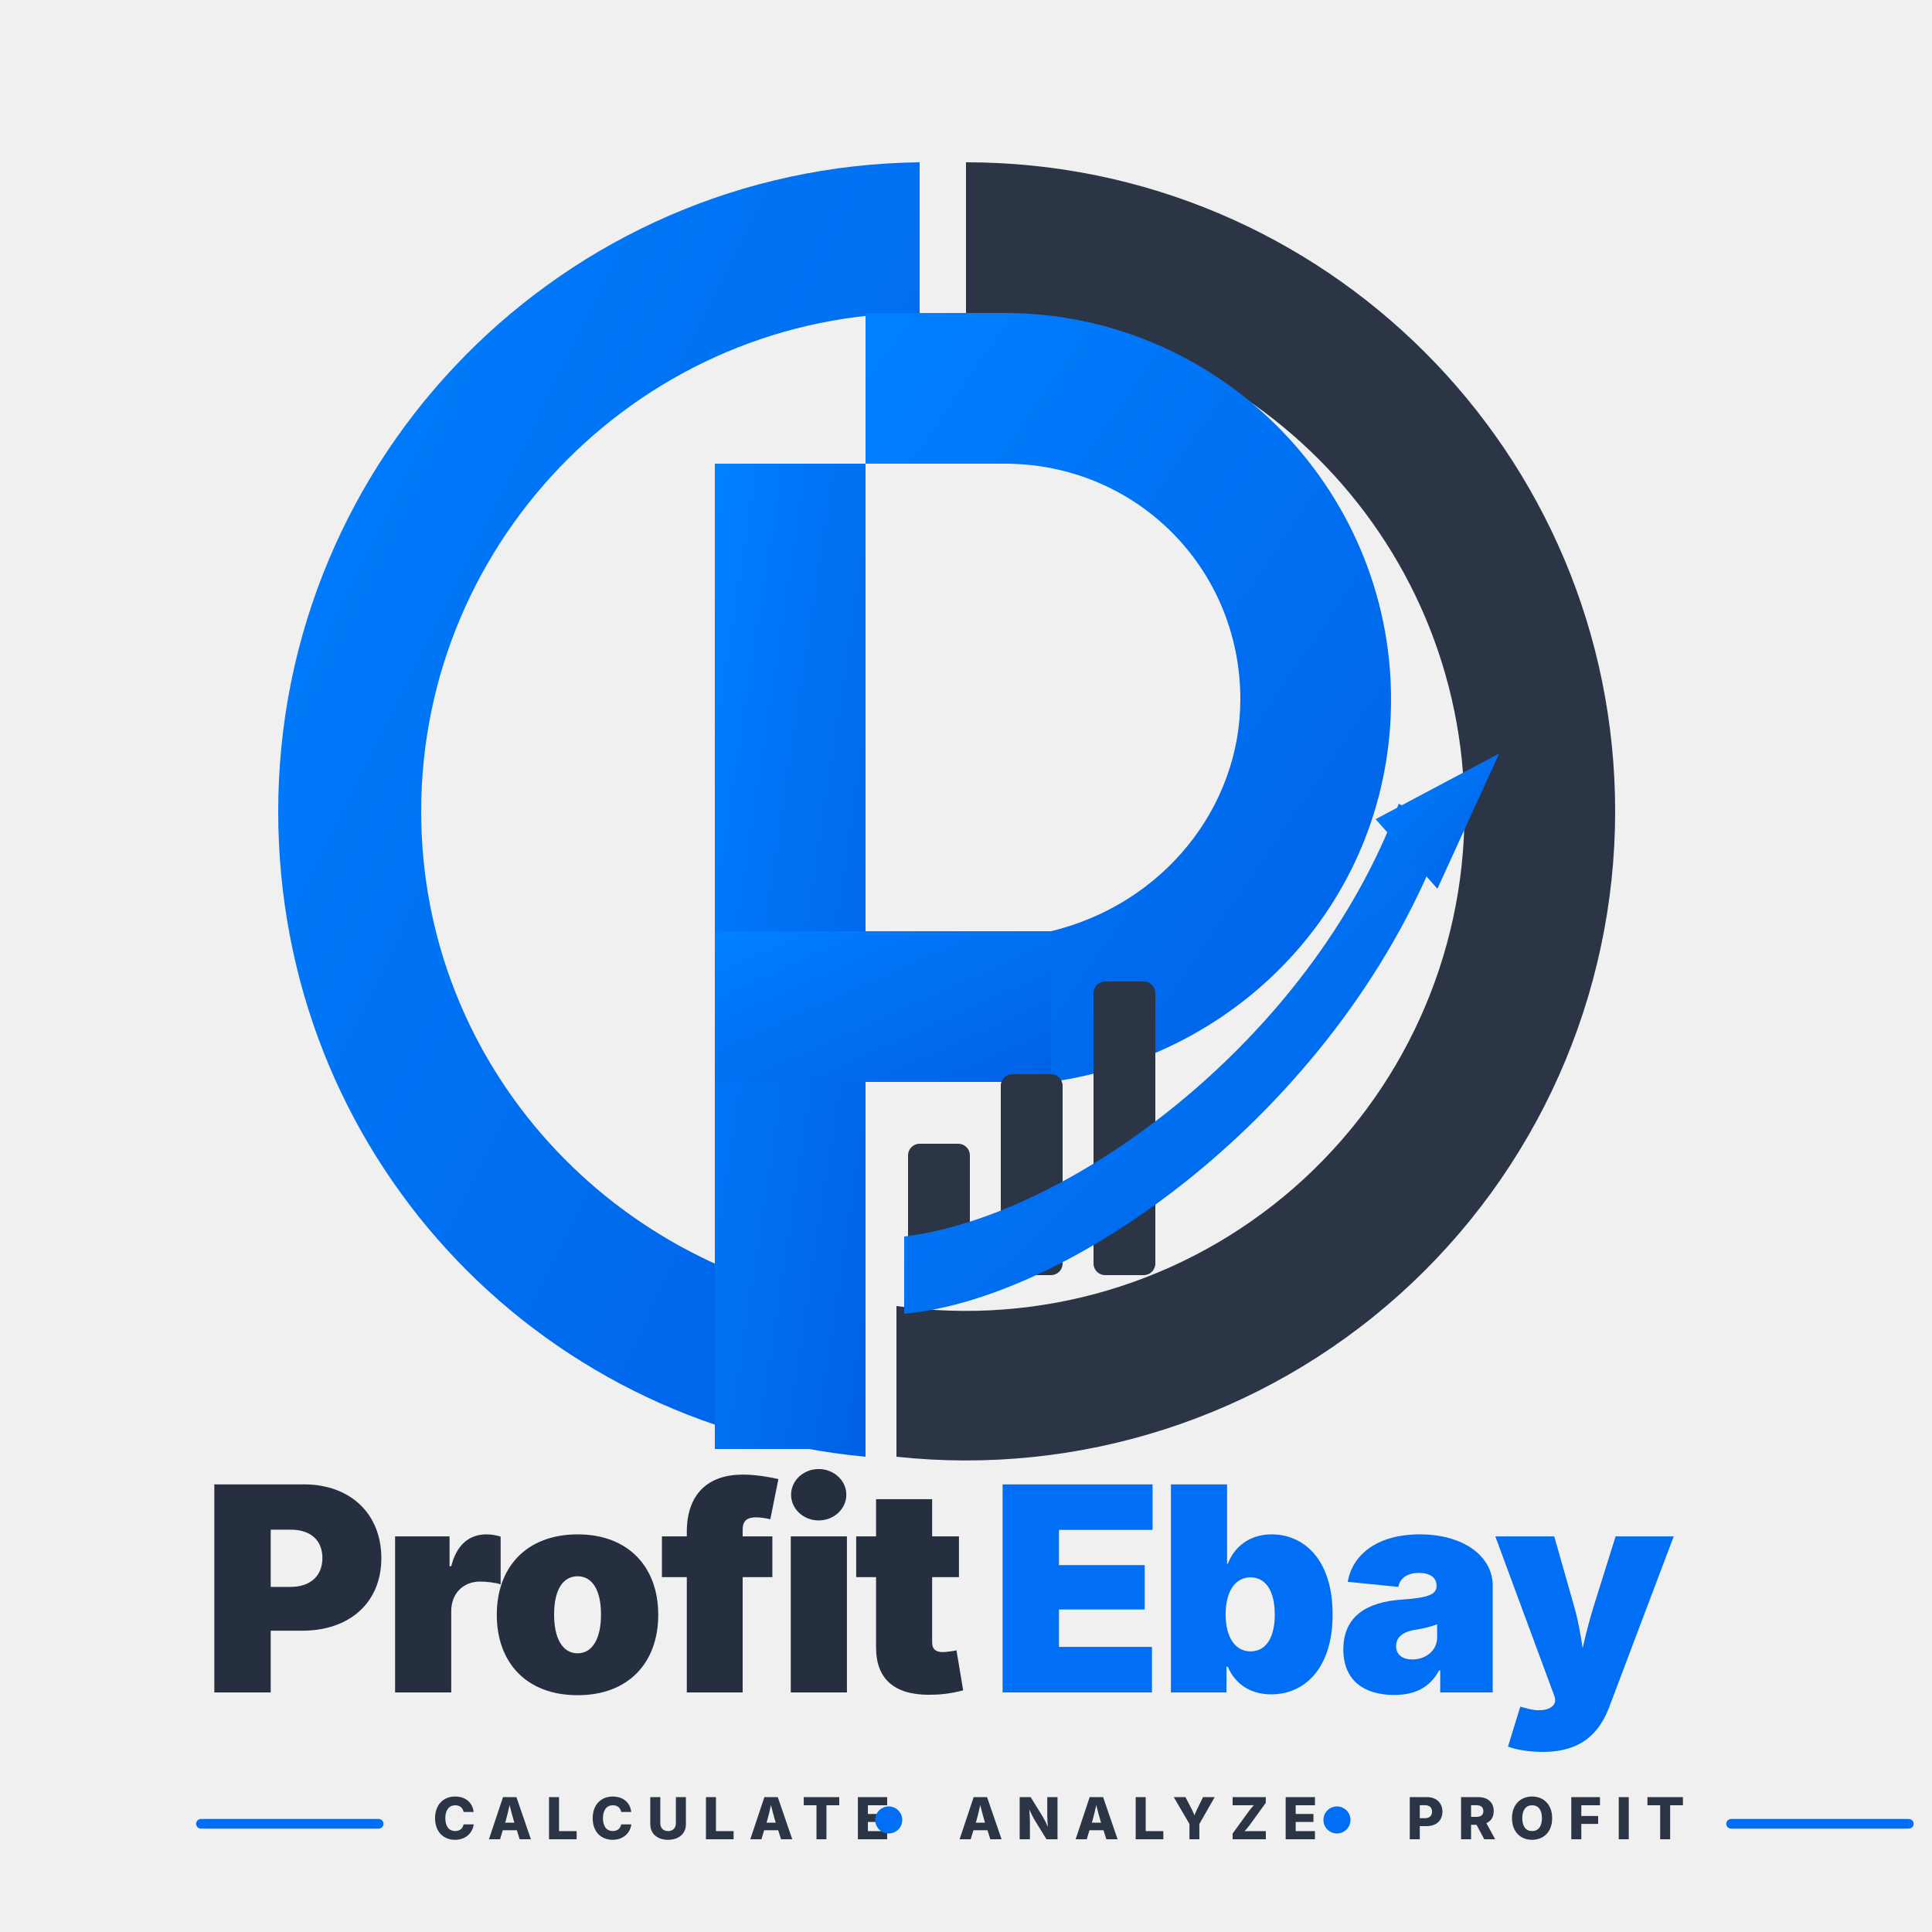
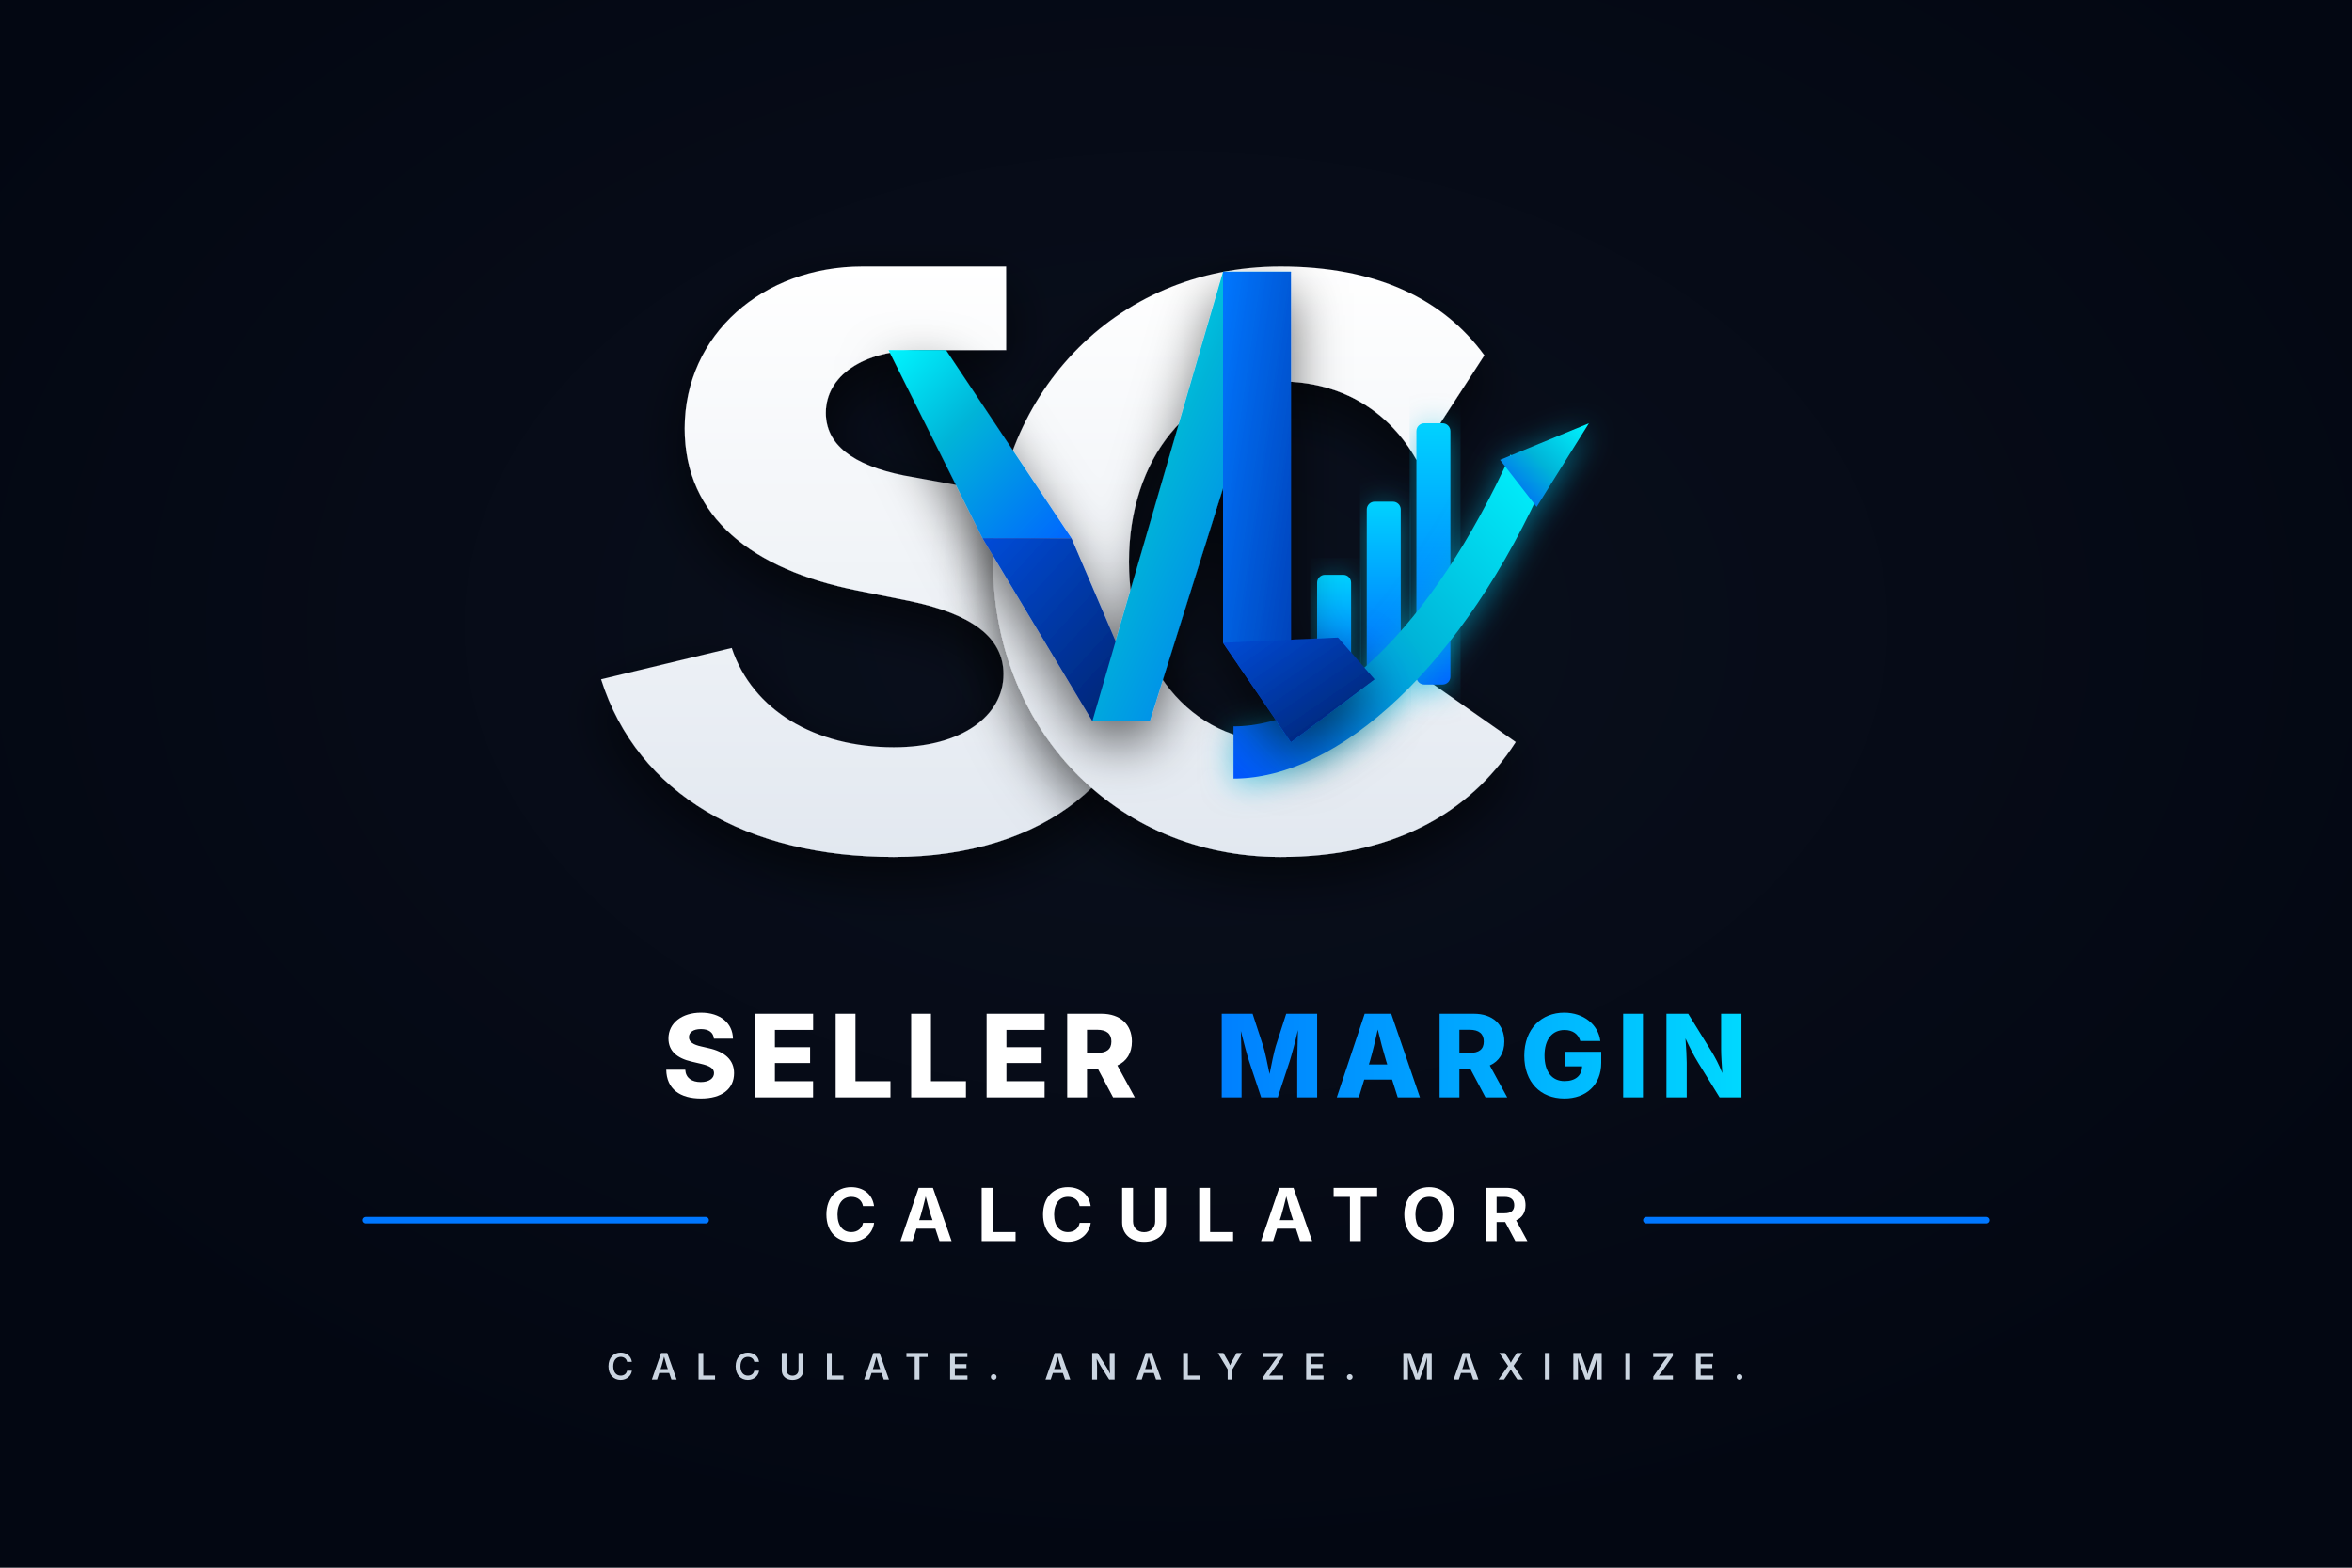
- <svg xmlns="http://www.w3.org/2000/svg" viewBox="0 0 500 500" width="100%" height="100%">
+ <svg xmlns="http://www.w3.org/2000/svg" viewBox="0 0 900 600" width="100%" height="100%">
  <defs>
-     <linearGradient id="logoBlueGrad" x1="0%" y1="0%" x2="100%" y2="100%">
+     <radialGradient id="bgGlow" cx="50%" cy="40%" r="60%">
+       <stop offset="0%" stop-color="#0a101d" />
+       <stop offset="100%" stop-color="#030712" />
+     </radialGradient>
+     <linearGradient id="logoBlueBright" x1="0%" y1="0%" x2="100%" y2="100%">
+       <stop offset="0%" stop-color="#00f5ff" />
+       <stop offset="40%" stop-color="#00b4d8" />
+       <stop offset="100%" stop-color="#0066ff" />
+     </linearGradient>
+     <linearGradient id="logoBlueDeep" x1="0%" y1="0%" x2="100%" y2="100%">
+       <stop offset="0%" stop-color="#0077ff" />
+       <stop offset="100%" stop-color="#003db3" />
+     </linearGradient>
+     <linearGradient id="logoBlueDark" x1="0%" y1="0%" x2="100%" y2="100%">
+       <stop offset="0%" stop-color="#004cd8" />
+       <stop offset="100%" stop-color="#001f66" />
+     </linearGradient>
+     <linearGradient id="logoArrowGrad" x1="0%" y1="100%" x2="100%" y2="0%">
+       <stop offset="0%" stop-color="#0055ff" />
+       <stop offset="50%" stop-color="#00b4d8" />
+       <stop offset="100%" stop-color="#00f5ff" />
+     </linearGradient>
+     <linearGradient id="logoBarGrad" x1="0%" y1="100%" x2="0%" y2="0%">
+       <stop offset="0%" stop-color="#0066ff" />
+       <stop offset="100%" stop-color="#00d2ff" />
+     </linearGradient>
+     <linearGradient id="logoWhiteGrad" x1="0%" y1="0%" x2="0%" y2="100%">
+       <stop offset="0%" stop-color="#ffffff" />
+       <stop offset="100%" stop-color="#e2e8f0" />
+     </linearGradient>
+     <linearGradient id="marginTextGrad" x1="0%" y1="0%" x2="100%" y2="0%">
      <stop offset="0%" stop-color="#0080ff" />
-       <stop offset="100%" stop-color="#0060e6" />
+       <stop offset="50%" stop-color="#00aaff" />
+       <stop offset="100%" stop-color="#00d8ff" />
    </linearGradient>
+     <filter id="logoShadow" x="-20%" y="-20%" width="150%" height="150%">
+       <feDropShadow dx="0" dy="8" stdDeviation="10" flood-color="#000000" flood-opacity="0.6" />
+     </filter>
+     <filter id="logoGlow" x="-20%" y="-20%" width="150%" height="150%">
+       <feDropShadow dx="0" dy="2" stdDeviation="6" flood-color="#00b4d8" flood-opacity="0.6" />
+     </filter>
  </defs>
-   <g transform="translate(50, 10)">
-     <path d="M 200 32 A 168 168 0 0 1 368 200 A 168 168 0 0 1 182 367 L 182 328 A 129 129 0 0 0 329 200 A 129 129 0 0 0 200 71 Z" fill="#2c3545" />
-     <path d="M 188 32 A 168 168 0 0 0 22 200 C 22 288 88 359 174 367 L 174 328 C 109 320 59 266 59 200 C 59 129 117 71 188 71 Z" fill="url(#logoBlueGrad)" />
-     <path d="M 174 71 L 210 71 C 265 71 310 116 310 171 C 310 222 272 263 222 270 L 222 231 C 251 224 271 199 271 171 C 271 137 244 110 210 110 L 174 110 Z" fill="url(#logoBlueGrad)" />
-     <path d="M 135 110 L 174 110 L 174 365 L 135 365 Z" fill="url(#logoBlueGrad)" />
-     <path d="M 135 231 L 222 231 L 222 270 L 135 270 Z" fill="url(#logoBlueGrad)" />
-     <rect x="185" y="286" width="16" height="34" rx="3" fill="#2c3545" />
-     <rect x="209" y="268" width="16" height="52" rx="3" fill="#2c3545" />
-     <rect x="233" y="244" width="16" height="76" rx="3" fill="#2c3545" />
-     <path d="M 184 330 C 228 326 298 276 324 205 L 312 198 C 289 260 226 305 184 310 Z" fill="url(#logoBlueGrad)" />
-     <polygon points="338,185 306,202 322,220" fill="url(#logoBlueGrad)" />
+   <rect width="900" height="600" fill="url(#bgGlow)" />
+   <g id="smc-emblem" transform="translate(190, 40)">
+     <path d="M 195 62 L 140 62 C 102 62 72 88 72 124 C 72 158 98 178 138 186 L 158 190 C 182 195 194 204 194 218 C 194 234 178 246 152 246 C 122 246 98 232 90 208 L 40 220 C 54 264 96 288 152 288 C 210 288 248 256 248 214 C 248 174 220 154 178 146 L 156 142 C 136 138 126 130 126 118 C 126 104 140 94 162 94 L 195 94 Z" fill="url(#logoWhiteGrad)" filter="url(#logoShadow)" />
+     <path d="M 378 96 C 362 74 336 62 300 62 C 236 62 190 112 190 175 C 190 238 236 288 300 288 C 342 288 372 272 390 244 L 350 216 C 338 234 322 244 300 244 C 265 244 242 214 242 175 C 242 136 265 106 300 106 C 324 106 342 118 352 136 Z" fill="url(#logoWhiteGrad)" filter="url(#logoShadow)" />
+     <g id="bars">
+       <rect x="314" y="180" width="13" height="42" rx="3" fill="url(#logoBarGrad)" filter="url(#logoGlow)" />
+       <rect x="333" y="152" width="13" height="70" rx="3" fill="url(#logoBarGrad)" filter="url(#logoGlow)" />
+       <rect x="352" y="122" width="13" height="100" rx="3" fill="url(#logoBarGrad)" filter="url(#logoGlow)" />
+     </g>
+     <g id="arrow" filter="url(#logoGlow)">
+       <path d="M 282 258 C 322 258 370 215 402 142 L 388 134 C 358 200 318 238 282 238 Z" fill="url(#logoArrowGrad)" />
+       <polygon points="418,122 384,136 398,154" fill="url(#logoArrowGrad)" />
+     </g>
+     <g id="letter-m" filter="url(#logoShadow)">
+       <polygon points="172,94 220,166 186,166 150,94" fill="url(#logoBlueBright)" />
+       <polygon points="186,166 220,166 250,236 228,236" fill="url(#logoBlueDark)" />
+       <polygon points="228,236 250,236 304,64 278,64" fill="url(#logoBlueBright)" />
+       <polygon points="278,64 304,64 304,244 278,206" fill="url(#logoBlueDeep)" />
+       <polygon points="278,206 304,244 336,220 322,204" fill="url(#logoBlueDark)" />
+     </g>
  </g>
-   <text x="52" y="438" font-family="'Plus Jakarta Sans', 'Inter', -apple-system, BlinkMacSystemFont, 'Segoe UI', Roboto, sans-serif" font-size="74" font-weight="900" letter-spacing="-2" fill="#252f3f">Profit</text>
-   <text x="256" y="438" font-family="'Plus Jakarta Sans', 'Inter', -apple-system, BlinkMacSystemFont, 'Segoe UI', Roboto, sans-serif" font-size="74" font-weight="900" letter-spacing="-2" fill="#006ef5">Ebay</text>
-   <line x1="52" y1="472" x2="98" y2="472" stroke="#006ef5" stroke-width="2.5" stroke-linecap="round" />
-   <text x="112" y="476" font-family="'Plus Jakarta Sans', 'Inter', -apple-system, BlinkMacSystemFont, 'Segoe UI', Roboto, sans-serif" font-size="15" font-weight="800" letter-spacing="3.5" fill="#2c3545">CALCULATE</text>
-   <circle cx="230" cy="471" r="3.5" fill="#006ef5" />
-   <text x="248" y="476" font-family="'Plus Jakarta Sans', 'Inter', -apple-system, BlinkMacSystemFont, 'Segoe UI', Roboto, sans-serif" font-size="15" font-weight="800" letter-spacing="3.5" fill="#2c3545">ANALYZE</text>
-   <circle cx="346" cy="471" r="3.5" fill="#006ef5" />
-   <text x="364" y="476" font-family="'Plus Jakarta Sans', 'Inter', -apple-system, BlinkMacSystemFont, 'Segoe UI', Roboto, sans-serif" font-size="15" font-weight="800" letter-spacing="3.5" fill="#2c3545">PROFIT</text>
-   <line x1="448" y1="472" x2="494" y2="472" stroke="#006ef5" stroke-width="2.5" stroke-linecap="round" />
+   <g id="title" transform="translate(450, 420)">
+     <text x="-15" y="0" text-anchor="end" font-family="'Plus Jakarta Sans', 'Montserrat', 'Inter', -apple-system, BlinkMacSystemFont, 'Segoe UI', Roboto, sans-serif" font-size="44" font-weight="800" letter-spacing="4" fill="#ffffff">SELLER</text>
+     <text x="15" y="0" text-anchor="start" font-family="'Plus Jakarta Sans', 'Montserrat', 'Inter', -apple-system, BlinkMacSystemFont, 'Segoe UI', Roboto, sans-serif" font-size="44" font-weight="800" letter-spacing="4" fill="url(#marginTextGrad)">MARGIN</text>
+   </g>
+   <g id="subtitle" transform="translate(450, 475)">
+     <line x1="-310" y1="-8" x2="-180" y2="-8" stroke="#0077ff" stroke-width="2.5" stroke-linecap="round" />
+     <text x="0" y="0" text-anchor="middle" font-family="'Plus Jakarta Sans', 'Montserrat', 'Inter', -apple-system, BlinkMacSystemFont, 'Segoe UI', Roboto, sans-serif" font-size="28" font-weight="700" letter-spacing="9" fill="#ffffff">CALCULATOR</text>
+     <line x1="180" y1="-8" x2="310" y2="-8" stroke="#0077ff" stroke-width="2.5" stroke-linecap="round" />
+   </g>
+   <g id="tagline" transform="translate(450, 528)">
+     <text x="0" y="0" text-anchor="middle" font-family="'Plus Jakarta Sans', 'Montserrat', 'Inter', -apple-system, BlinkMacSystemFont, 'Segoe UI', Roboto, sans-serif" font-size="14" font-weight="600" letter-spacing="7" fill="#cbd5e1">CALCULATE.  ANALYZE.  MAXIMIZE.</text>
+   </g>
</svg>
